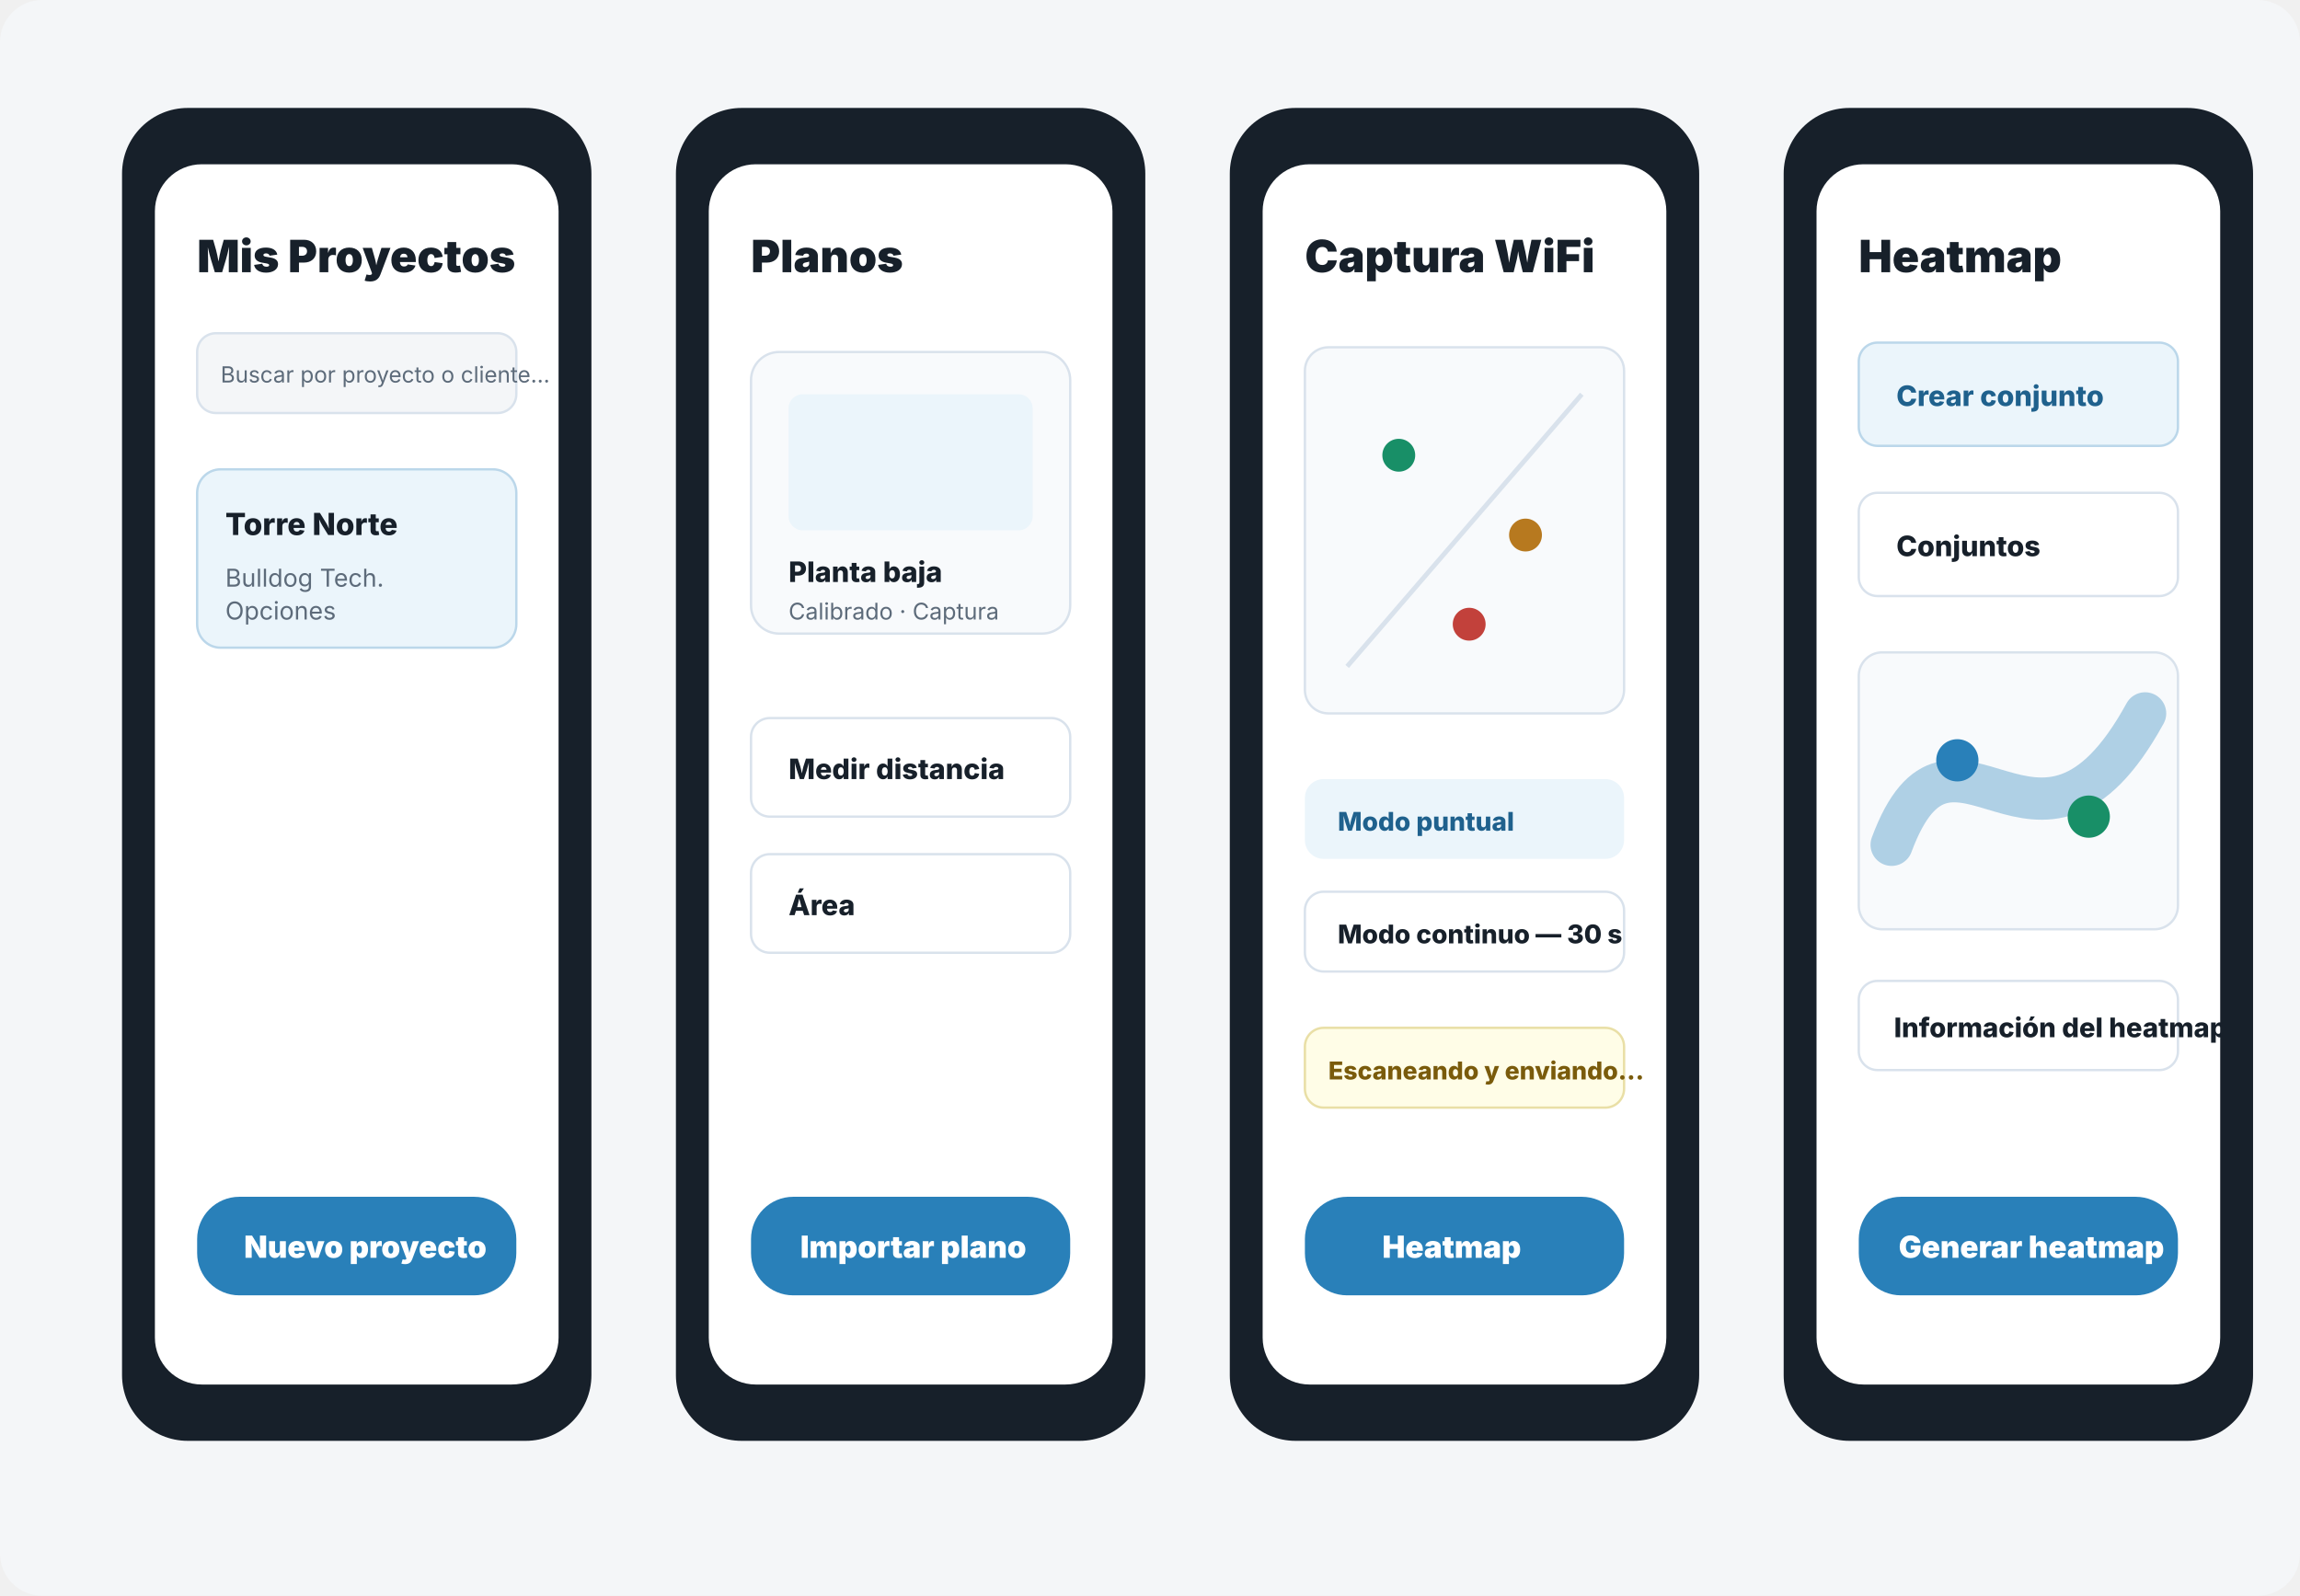
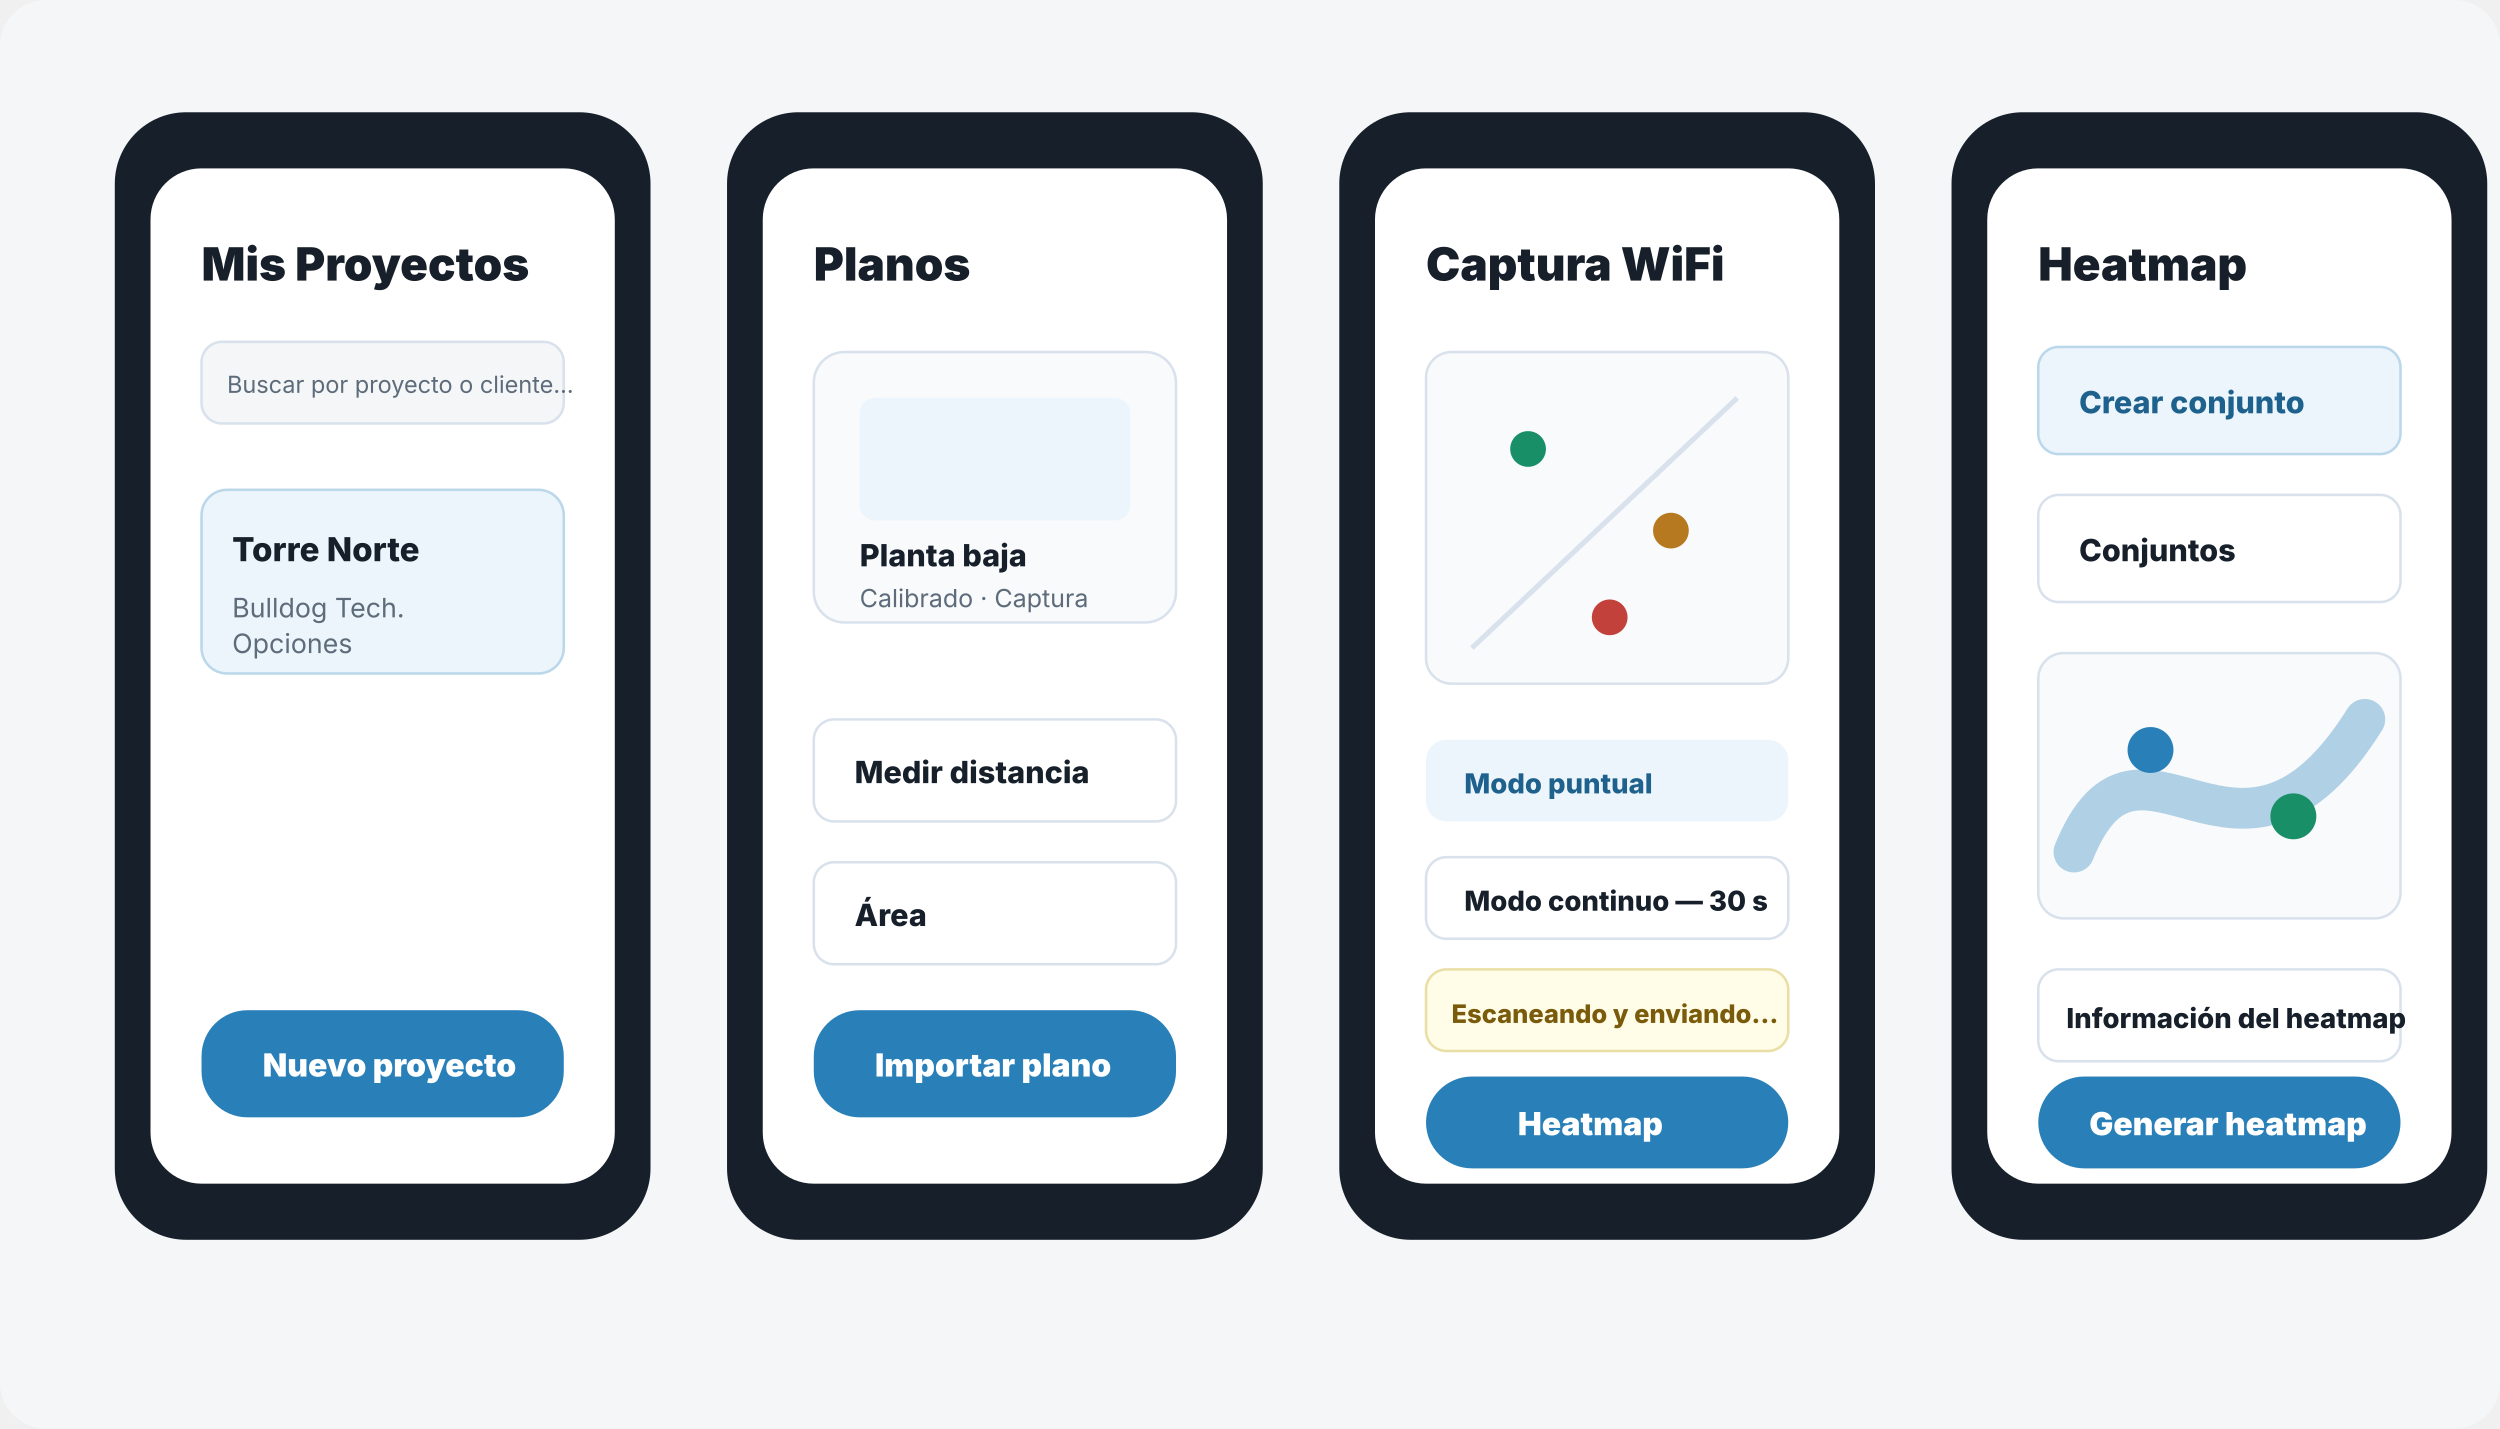
- <svg xmlns="http://www.w3.org/2000/svg" width="980" height="680" viewBox="0 0 980 680" fill="none" role="img" aria-labelledby="titulo desc">
-   <rect width="980" height="680" rx="18" fill="#F4F6F8" />
-   <g transform="translate(52 46)">
-     <rect width="200" height="568" rx="28" fill="#17202A" />
-     <rect x="14" y="24" width="172" height="520" rx="20" fill="#FFFFFF" />
-     <text x="32" y="70" font-family="Inter, Arial" font-size="19" font-weight="850" fill="#17202A">Mis Proyectos</text>
-     <rect x="32" y="96" width="136" height="34" rx="8" fill="#F4F6F8" stroke="#D9E2EC" />
-     <text x="42" y="117" font-family="Inter, Arial" font-size="9.5" fill="#5D6B7A">Buscar por proyecto o cliente…</text>
-     <rect x="32" y="154" width="136" height="76" rx="10" fill="#EBF5FB" stroke="#BBD7EA" />
-     <text x="44" y="182" font-family="Inter, Arial" font-size="13" font-weight="800" fill="#17202A">Torre Norte</text>
-     <text x="44" y="204" font-family="Inter, Arial" font-size="10.5" fill="#5D6B7A">Bulldog Tech.</text>
-     <text x="44" y="218" font-family="Inter, Arial" font-size="10.5" fill="#5D6B7A">Opciones</text>
-     <rect x="32" y="464" width="136" height="42" rx="18" fill="#2980B9" />
-     <text x="52" y="490" font-family="Inter, Arial" font-size="13" font-weight="850" fill="#FFFFFF">Nuevo proyecto</text>
+ <svg xmlns="http://www.w3.org/2000/svg" width="980" height="560" viewBox="0 0 980 560" fill="none" role="img" aria-labelledby="titulo desc">
+   <rect width="980" height="560" rx="18" fill="#F4F6F8" />
+   <g transform="translate(45 44)">
+     <rect width="210" height="442" rx="28" fill="#17202A" />
+     <rect x="14" y="22" width="182" height="398" rx="20" fill="#FFFFFF" />
+     <text x="34" y="66" font-family="Inter, Arial" font-size="18" font-weight="850" fill="#17202A">Mis Proyectos</text>
+     <rect x="34" y="90" width="142" height="32" rx="8" fill="#F4F6F8" stroke="#D9E2EC" />
+     <text x="44" y="110" font-family="Inter, Arial" font-size="9.2" fill="#5D6B7A">Buscar por proyecto o cliente…</text>
+     <rect x="34" y="148" width="142" height="72" rx="10" fill="#EBF5FB" stroke="#BBD7EA" />
+     <text x="46" y="176" font-family="Inter, Arial" font-size="13" font-weight="800" fill="#17202A">Torre Norte</text>
+     <text x="46" y="198" font-family="Inter, Arial" font-size="10.5" fill="#5D6B7A">Bulldog Tech.</text>
+     <text x="46" y="212" font-family="Inter, Arial" font-size="10.5" fill="#5D6B7A">Opciones</text>
+     <rect x="34" y="352" width="142" height="42" rx="18" fill="#2980B9" />
+     <text x="58" y="378" font-family="Inter, Arial" font-size="12.5" font-weight="850" fill="#FFFFFF">Nuevo proyecto</text>
  </g>
-   <g transform="translate(288 46)">
-     <rect width="200" height="568" rx="28" fill="#17202A" />
-     <rect x="14" y="24" width="172" height="520" rx="20" fill="#FFFFFF" />
-     <text x="32" y="70" font-family="Inter, Arial" font-size="19" font-weight="850" fill="#17202A">Planos</text>
-     <rect x="32" y="104" width="136" height="120" rx="12" fill="#F8FAFC" stroke="#D9E2EC" />
-     <rect x="48" y="122" width="104" height="58" rx="6" fill="#EBF5FB" />
-     <text x="48" y="202" font-family="Inter, Arial" font-size="12" font-weight="800" fill="#17202A">Planta baja</text>
-     <text x="48" y="218" font-family="Inter, Arial" font-size="9.8" fill="#5D6B7A">Calibrado · Captura</text>
-     <rect x="32" y="260" width="136" height="42" rx="8" fill="#FFFFFF" stroke="#D9E2EC" />
-     <text x="48" y="286" font-family="Inter, Arial" font-size="12" font-weight="800" fill="#17202A">Medir distancia</text>
-     <rect x="32" y="318" width="136" height="42" rx="8" fill="#FFFFFF" stroke="#D9E2EC" />
-     <text x="48" y="344" font-family="Inter, Arial" font-size="12" font-weight="800" fill="#17202A">Área</text>
-     <rect x="32" y="464" width="136" height="42" rx="18" fill="#2980B9" />
-     <text x="53" y="490" font-family="Inter, Arial" font-size="13" font-weight="850" fill="#FFFFFF">Importar plano</text>
+   <g transform="translate(285 44)">
+     <rect width="210" height="442" rx="28" fill="#17202A" />
+     <rect x="14" y="22" width="182" height="398" rx="20" fill="#FFFFFF" />
+     <text x="34" y="66" font-family="Inter, Arial" font-size="18" font-weight="850" fill="#17202A">Planos</text>
+     <rect x="34" y="94" width="142" height="106" rx="12" fill="#F8FAFC" stroke="#D9E2EC" />
+     <rect x="52" y="112" width="106" height="48" rx="6" fill="#EBF5FB" />
+     <text x="52" y="178" font-family="Inter, Arial" font-size="12" font-weight="800" fill="#17202A">Planta baja</text>
+     <text x="52" y="194" font-family="Inter, Arial" font-size="9.8" fill="#5D6B7A">Calibrado · Captura</text>
+     <rect x="34" y="238" width="142" height="40" rx="8" fill="#FFFFFF" stroke="#D9E2EC" />
+     <text x="50" y="263" font-family="Inter, Arial" font-size="12" font-weight="800" fill="#17202A">Medir distancia</text>
+     <rect x="34" y="294" width="142" height="40" rx="8" fill="#FFFFFF" stroke="#D9E2EC" />
+     <text x="50" y="319" font-family="Inter, Arial" font-size="12" font-weight="800" fill="#17202A">Área</text>
+     <rect x="34" y="352" width="142" height="42" rx="18" fill="#2980B9" />
+     <text x="58" y="378" font-family="Inter, Arial" font-size="12.5" font-weight="850" fill="#FFFFFF">Importar plano</text>
  </g>
-   <g transform="translate(524 46)">
-     <rect width="200" height="568" rx="28" fill="#17202A" />
-     <rect x="14" y="24" width="172" height="520" rx="20" fill="#FFFFFF" />
-     <text x="32" y="70" font-family="Inter, Arial" font-size="19" font-weight="850" fill="#17202A">Captura WiFi</text>
-     <rect x="32" y="102" width="136" height="156" rx="10" fill="#F8FAFC" stroke="#D9E2EC" />
-     <circle cx="72" cy="148" r="7" fill="#188F67" />
-     <circle cx="126" cy="182" r="7" fill="#B7791F" />
-     <circle cx="102" cy="220" r="7" fill="#C2413B" />
-     <path d="M50 238L150 122" stroke="#D9E2EC" stroke-width="2" />
-     <rect x="32" y="286" width="136" height="34" rx="8" fill="#EBF5FB" />
-     <text x="46" y="308" font-family="Inter, Arial" font-size="11" font-weight="800" fill="#1F618D">Modo puntual</text>
-     <rect x="32" y="334" width="136" height="34" rx="8" fill="#FFFFFF" stroke="#D9E2EC" />
-     <text x="46" y="356" font-family="Inter, Arial" font-size="11" font-weight="800" fill="#17202A">Modo continuo — 30 s</text>
-     <rect x="32" y="392" width="136" height="34" rx="8" fill="#FFFDE7" stroke="#E9DFA6" />
-     <text x="42" y="414" font-family="Inter, Arial" font-size="10.5" font-weight="800" fill="#7A5B0B">Escaneando y enviando…</text>
-     <rect x="32" y="464" width="136" height="42" rx="18" fill="#2980B9" />
-     <text x="65" y="490" font-family="Inter, Arial" font-size="13" font-weight="850" fill="#FFFFFF">Heatmap</text>
+   <g transform="translate(525 44)">
+     <rect width="210" height="442" rx="28" fill="#17202A" />
+     <rect x="14" y="22" width="182" height="398" rx="20" fill="#FFFFFF" />
+     <text x="34" y="66" font-family="Inter, Arial" font-size="18" font-weight="850" fill="#17202A">Captura WiFi</text>
+     <rect x="34" y="94" width="142" height="130" rx="10" fill="#F8FAFC" stroke="#D9E2EC" />
+     <circle cx="74" cy="132" r="7" fill="#188F67" />
+     <circle cx="130" cy="164" r="7" fill="#B7791F" />
+     <circle cx="106" cy="198" r="7" fill="#C2413B" />
+     <path d="M52 210L156 112" stroke="#D9E2EC" stroke-width="2" />
+     <rect x="34" y="246" width="142" height="32" rx="8" fill="#EBF5FB" />
+     <text x="49" y="267" font-family="Inter, Arial" font-size="10.8" font-weight="800" fill="#1F618D">Modo puntual</text>
+     <rect x="34" y="292" width="142" height="32" rx="8" fill="#FFFFFF" stroke="#D9E2EC" />
+     <text x="49" y="313" font-family="Inter, Arial" font-size="10.8" font-weight="800" fill="#17202A">Modo continuo — 30 s</text>
+     <rect x="34" y="336" width="142" height="32" rx="8" fill="#FFFDE7" stroke="#E9DFA6" />
+     <text x="44" y="357" font-family="Inter, Arial" font-size="10" font-weight="800" fill="#7A5B0B">Escaneando y enviando…</text>
+     <rect x="34" y="378" width="142" height="36" rx="18" fill="#2980B9" />
+     <text x="70" y="401" font-family="Inter, Arial" font-size="12.5" font-weight="850" fill="#FFFFFF">Heatmap</text>
  </g>
-   <g transform="translate(760 46)">
-     <rect width="200" height="568" rx="28" fill="#17202A" />
-     <rect x="14" y="24" width="172" height="520" rx="20" fill="#FFFFFF" />
-     <text x="32" y="70" font-family="Inter, Arial" font-size="19" font-weight="850" fill="#17202A">Heatmap</text>
-     <rect x="32" y="100" width="136" height="44" rx="8" fill="#EBF5FB" stroke="#BBD7EA" />
-     <text x="48" y="127" font-family="Inter, Arial" font-size="12" font-weight="800" fill="#1F618D">Crear conjunto</text>
-     <rect x="32" y="164" width="136" height="44" rx="8" fill="#FFFFFF" stroke="#D9E2EC" />
-     <text x="48" y="191" font-family="Inter, Arial" font-size="12" font-weight="800" fill="#17202A">Conjuntos</text>
-     <rect x="32" y="232" width="136" height="118" rx="10" fill="#F8FAFC" stroke="#D9E2EC" />
-     <path d="M46 314C72 244 108 342 154 258" stroke="#2980B9" stroke-width="18" stroke-linecap="round" opacity=".35" />
-     <circle cx="74" cy="278" r="9" fill="#2980B9" />
-     <circle cx="130" cy="302" r="9" fill="#188F67" />
-     <rect x="32" y="372" width="136" height="38" rx="8" fill="#FFFFFF" stroke="#D9E2EC" />
-     <text x="47" y="396" font-family="Inter, Arial" font-size="11.5" font-weight="800" fill="#17202A">Información del heatmap</text>
-     <rect x="32" y="464" width="136" height="42" rx="18" fill="#2980B9" />
-     <text x="49" y="490" font-family="Inter, Arial" font-size="13" font-weight="850" fill="#FFFFFF">Generar heatmap</text>
+   <g transform="translate(765 44)">
+     <rect width="210" height="442" rx="28" fill="#17202A" />
+     <rect x="14" y="22" width="182" height="398" rx="20" fill="#FFFFFF" />
+     <text x="34" y="66" font-family="Inter, Arial" font-size="18" font-weight="850" fill="#17202A">Heatmap</text>
+     <rect x="34" y="92" width="142" height="42" rx="8" fill="#EBF5FB" stroke="#BBD7EA" />
+     <text x="50" y="118" font-family="Inter, Arial" font-size="12" font-weight="800" fill="#1F618D">Crear conjunto</text>
+     <rect x="34" y="150" width="142" height="42" rx="8" fill="#FFFFFF" stroke="#D9E2EC" />
+     <text x="50" y="176" font-family="Inter, Arial" font-size="12" font-weight="800" fill="#17202A">Conjuntos</text>
+     <rect x="34" y="212" width="142" height="104" rx="10" fill="#F8FAFC" stroke="#D9E2EC" />
+     <path d="M48 290C74 226 112 318 162 238" stroke="#2980B9" stroke-width="16" stroke-linecap="round" opacity=".35" />
+     <circle cx="78" cy="250" r="9" fill="#2980B9" />
+     <circle cx="134" cy="276" r="9" fill="#188F67" />
+     <rect x="34" y="336" width="142" height="36" rx="8" fill="#FFFFFF" stroke="#D9E2EC" />
+     <text x="45" y="359" font-family="Inter, Arial" font-size="10.8" font-weight="800" fill="#17202A">Información del heatmap</text>
+     <rect x="34" y="378" width="142" height="36" rx="18" fill="#2980B9" />
+     <text x="54" y="401" font-family="Inter, Arial" font-size="12.5" font-weight="850" fill="#FFFFFF">Generar heatmap</text>
  </g>
</svg>
